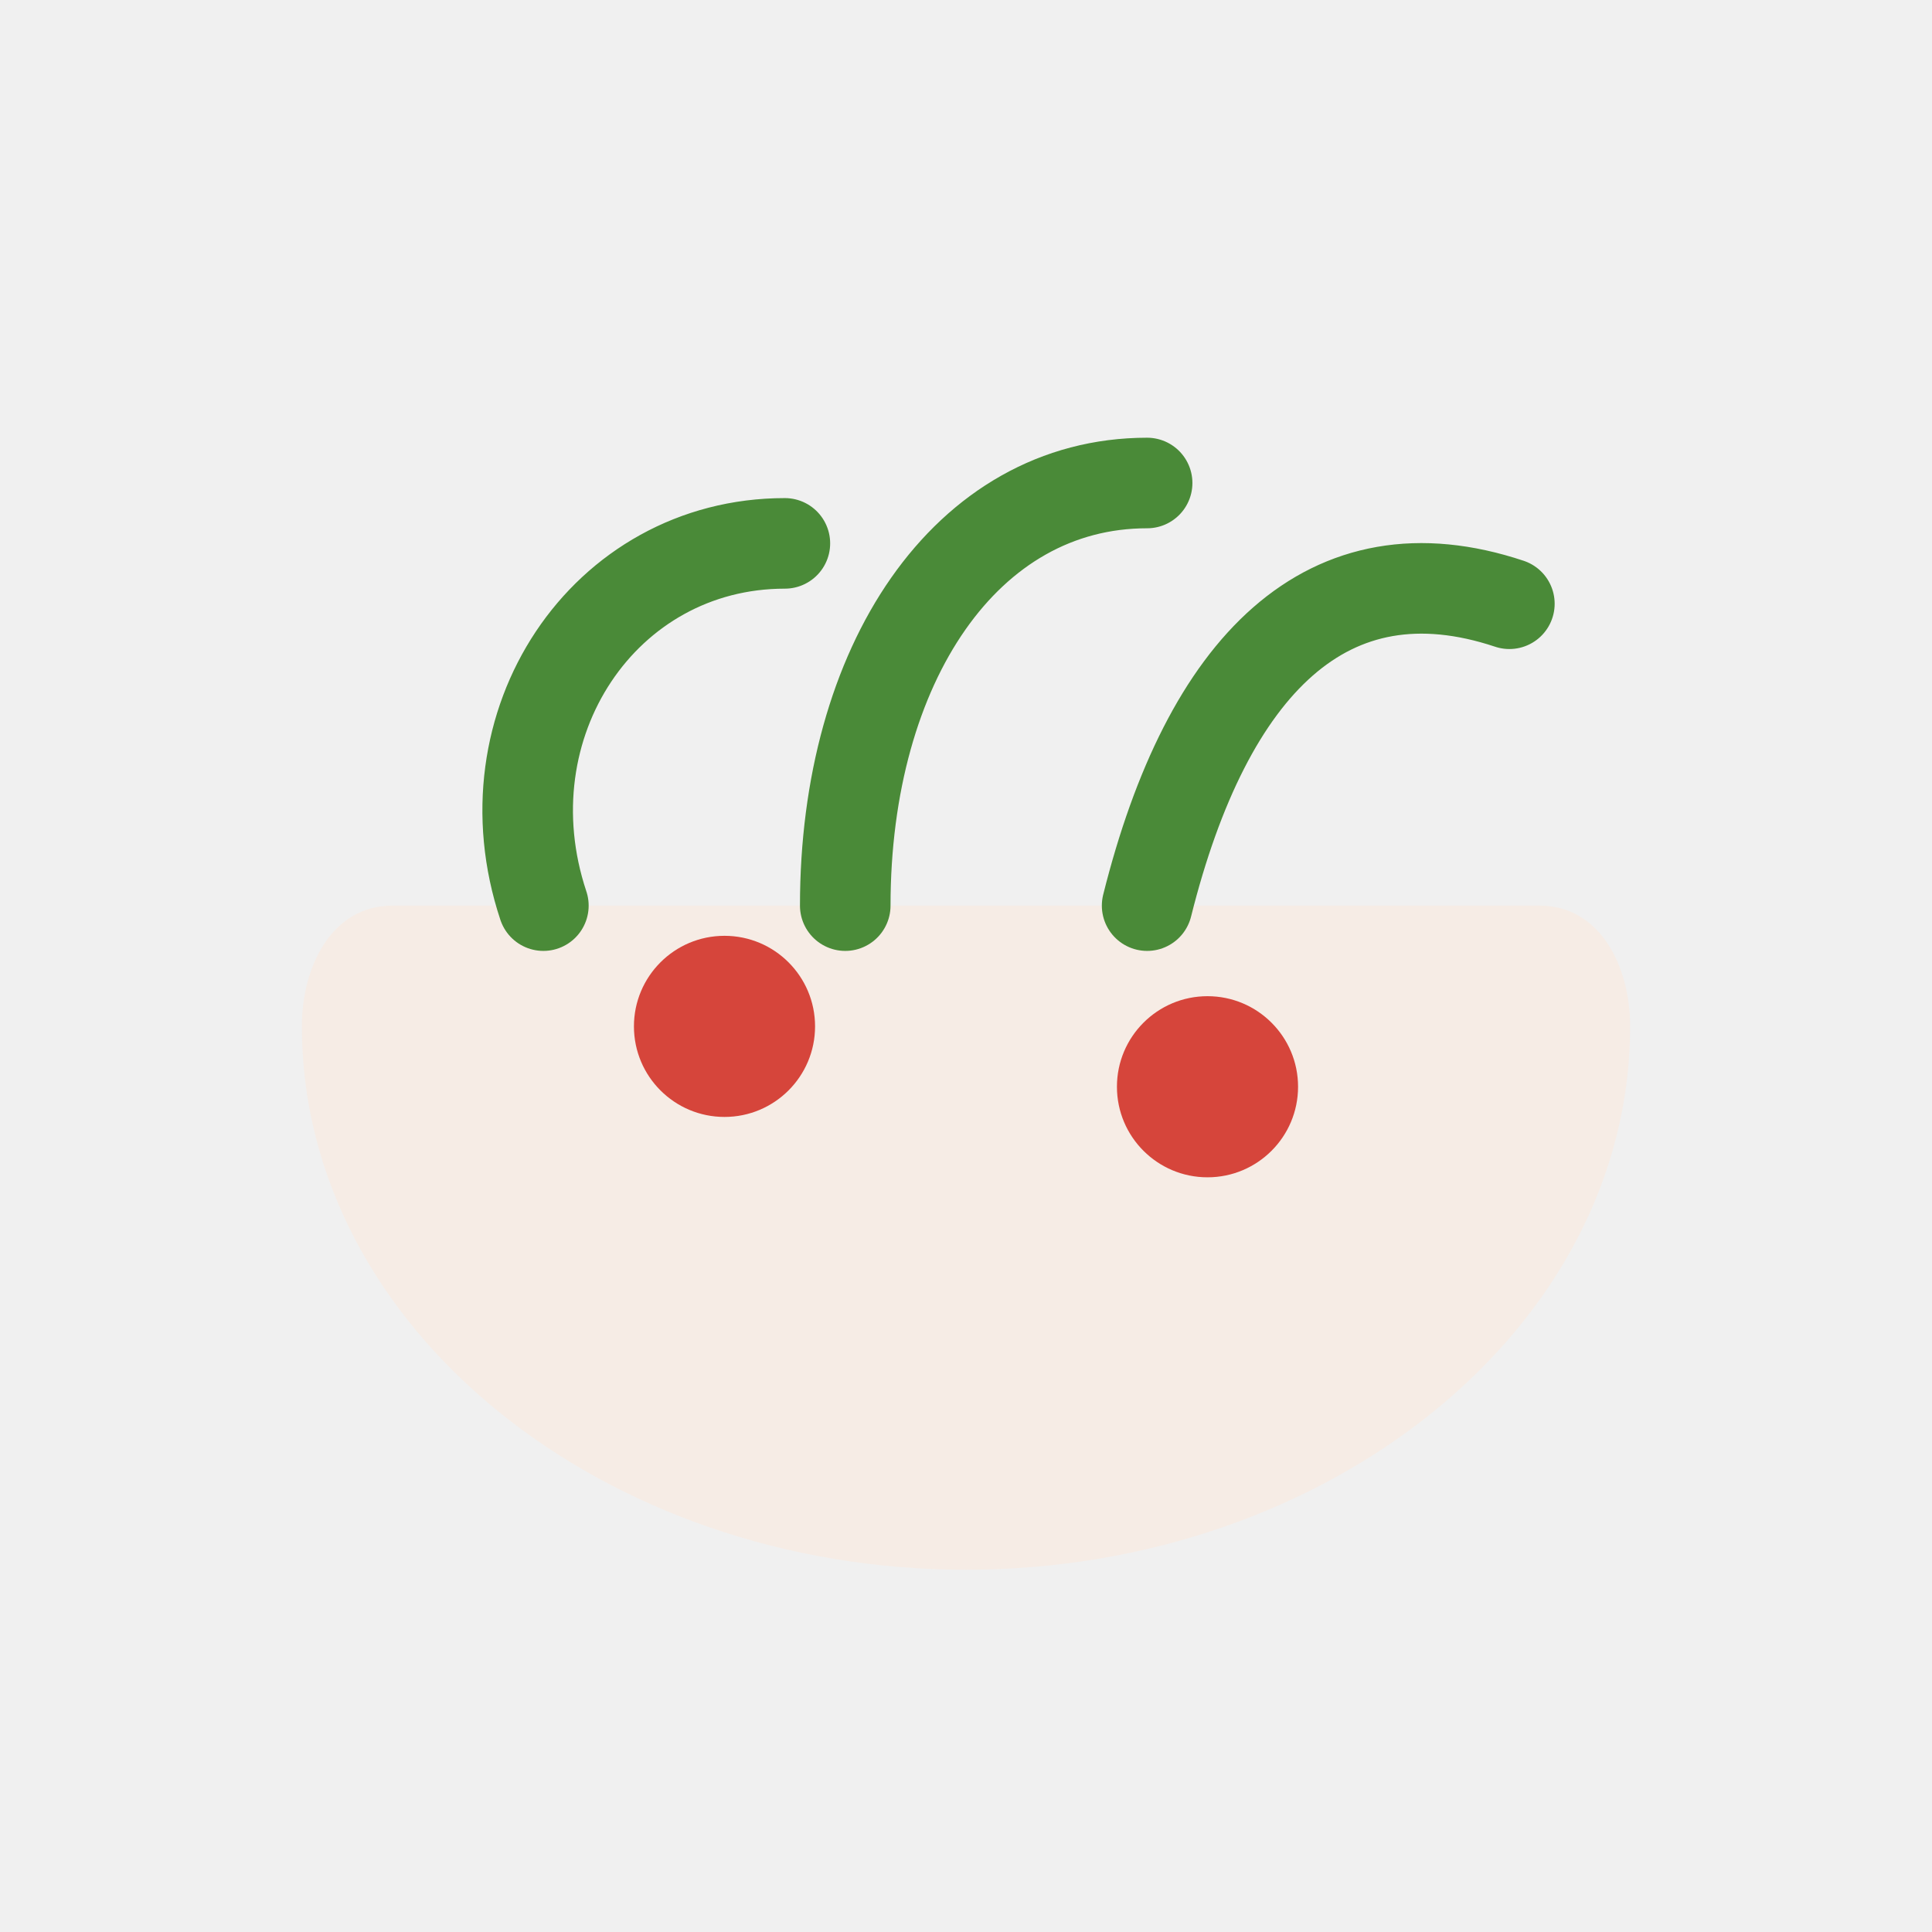
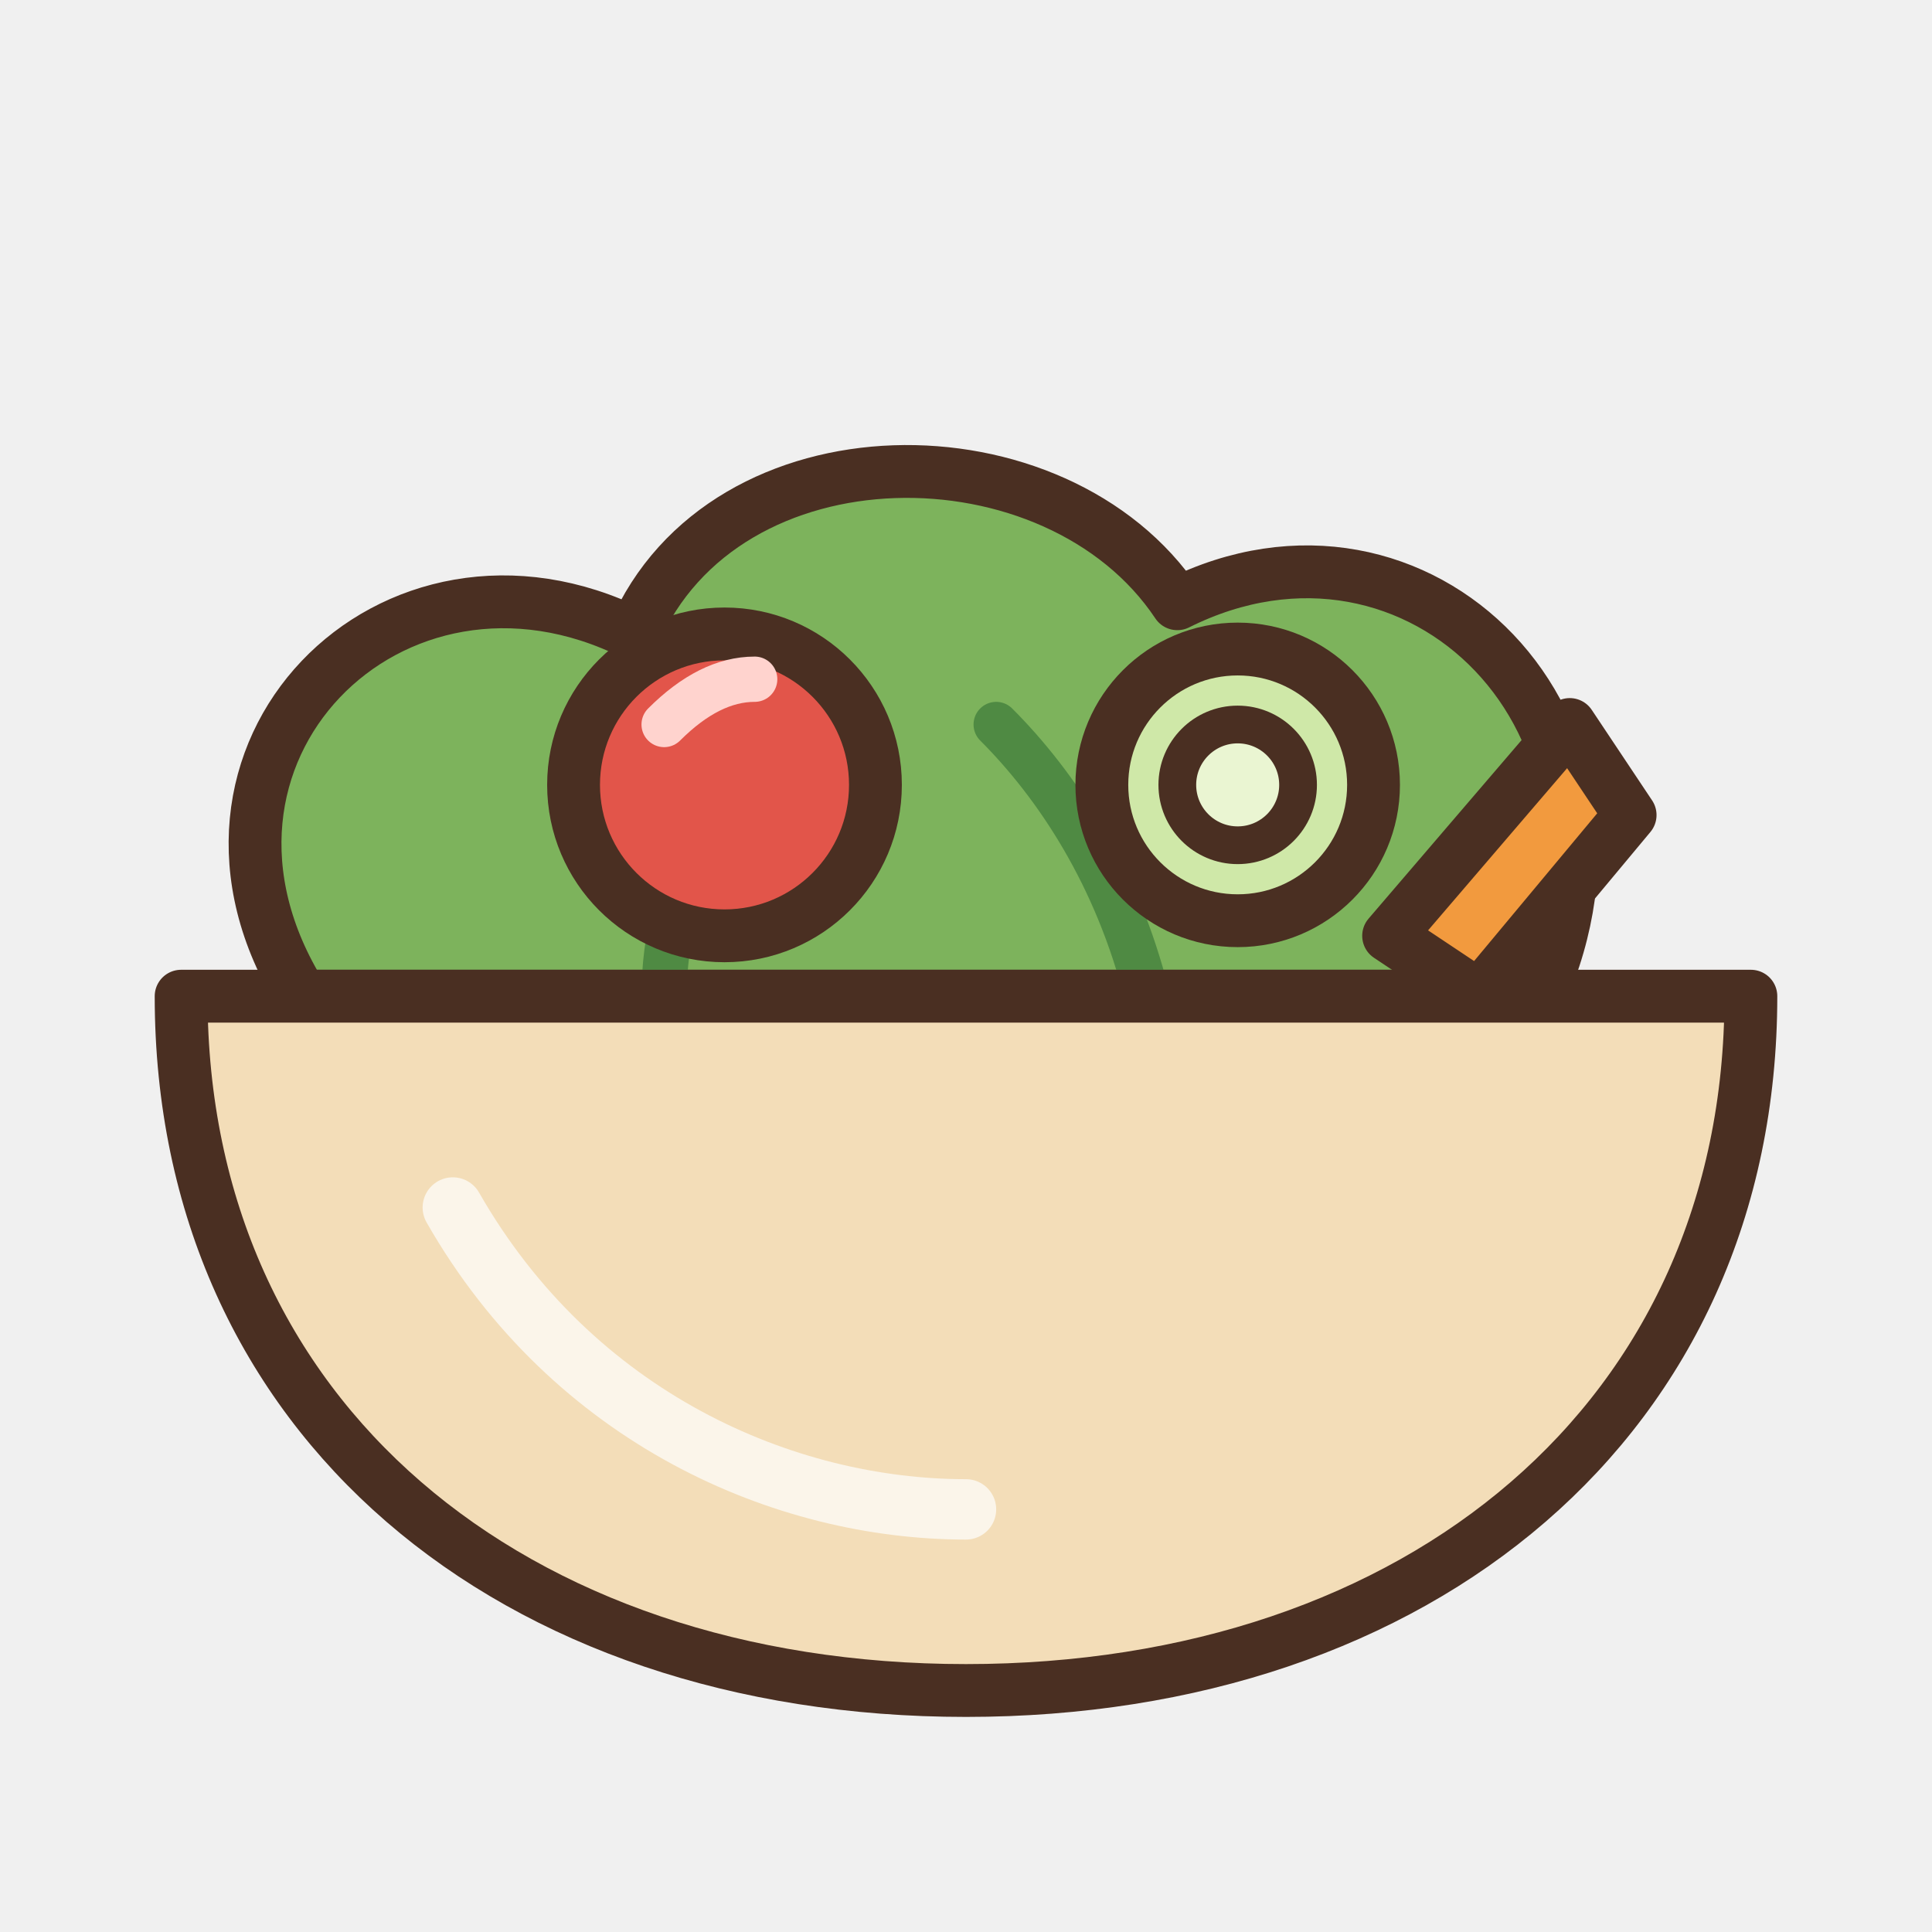
- <svg xmlns="http://www.w3.org/2000/svg" viewBox="0 0 64 64">
-   <path d="M10 34c0-2 1-4 3-4h38c2 0 3 2 3 4 0 10-10 18-22 18S10 44 10 34z" fill="#F6ECE5" />
-   <path d="M18 30c-2-6 2-12 8-12M28 30c0-8 4-14 10-14M38 30c2-8 6-12 12-10" stroke="#4A8A38" stroke-width="3" fill="none" stroke-linecap="round" />
-   <circle cx="24" cy="34" r="3" fill="#D6453B" />
-   <circle cx="40" cy="36" r="3" fill="#D6453B" />
+ <svg xmlns="http://www.w3.org/2000/svg" viewBox="0 0 128 128" width="128" height="128">
+   <g stroke="#4A2F22" stroke-width="3.5" stroke-linejoin="round" stroke-linecap="round" fill="none">
+     <path d="M20 66C10 50 26 34 42 42c6-14 28-14 36-2 16-8 32 8 24 26z" fill="#7DB35C" />
+     <path d="M44 66c0-8 4-14 10-18M76 66c-2-8-6-14-10-18" stroke="#4F8A43" stroke-width="3" />
+     <circle cx="48" cy="52" r="10" fill="#E2554A" />
+     <path d="M44 48c2-2 4-3 6-3" stroke="#FFD3CE" stroke-width="3" />
+     <circle cx="82" cy="52" r="9" fill="#CFE8A8" />
+     <circle cx="82" cy="52" r="4" fill="#EAF5D2" stroke-width="2.5" />
+     <path d="M92 62l12-14 4 6-10 12z" fill="#F29A3E" />
+     <path d="M12 66h104c0 28-22 46-52 46S12 94 12 66z" fill="#F3DDB8" />
+     <path d="M30 80c8 14 22 20 34 20" stroke="#FFFFFF" stroke-width="4" opacity=".7" />
+   </g>
</svg>
